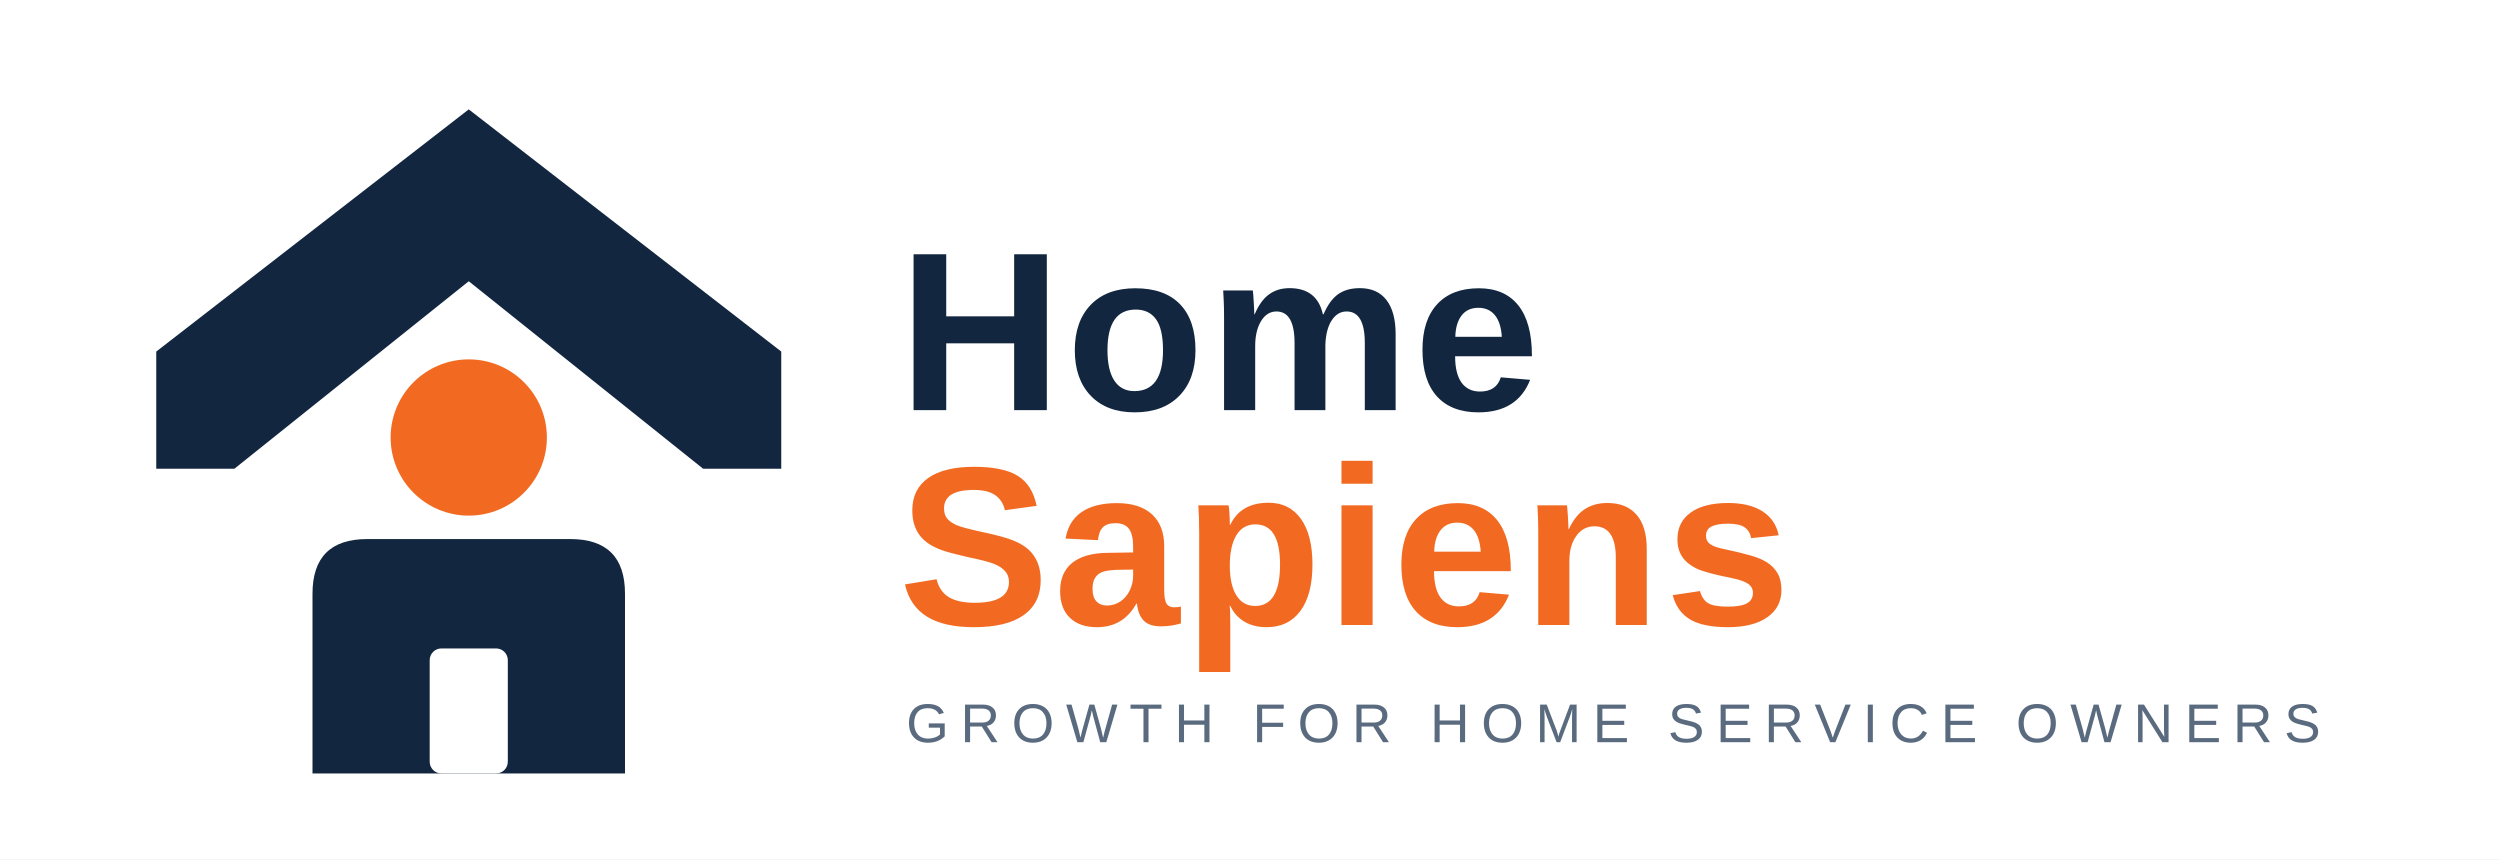
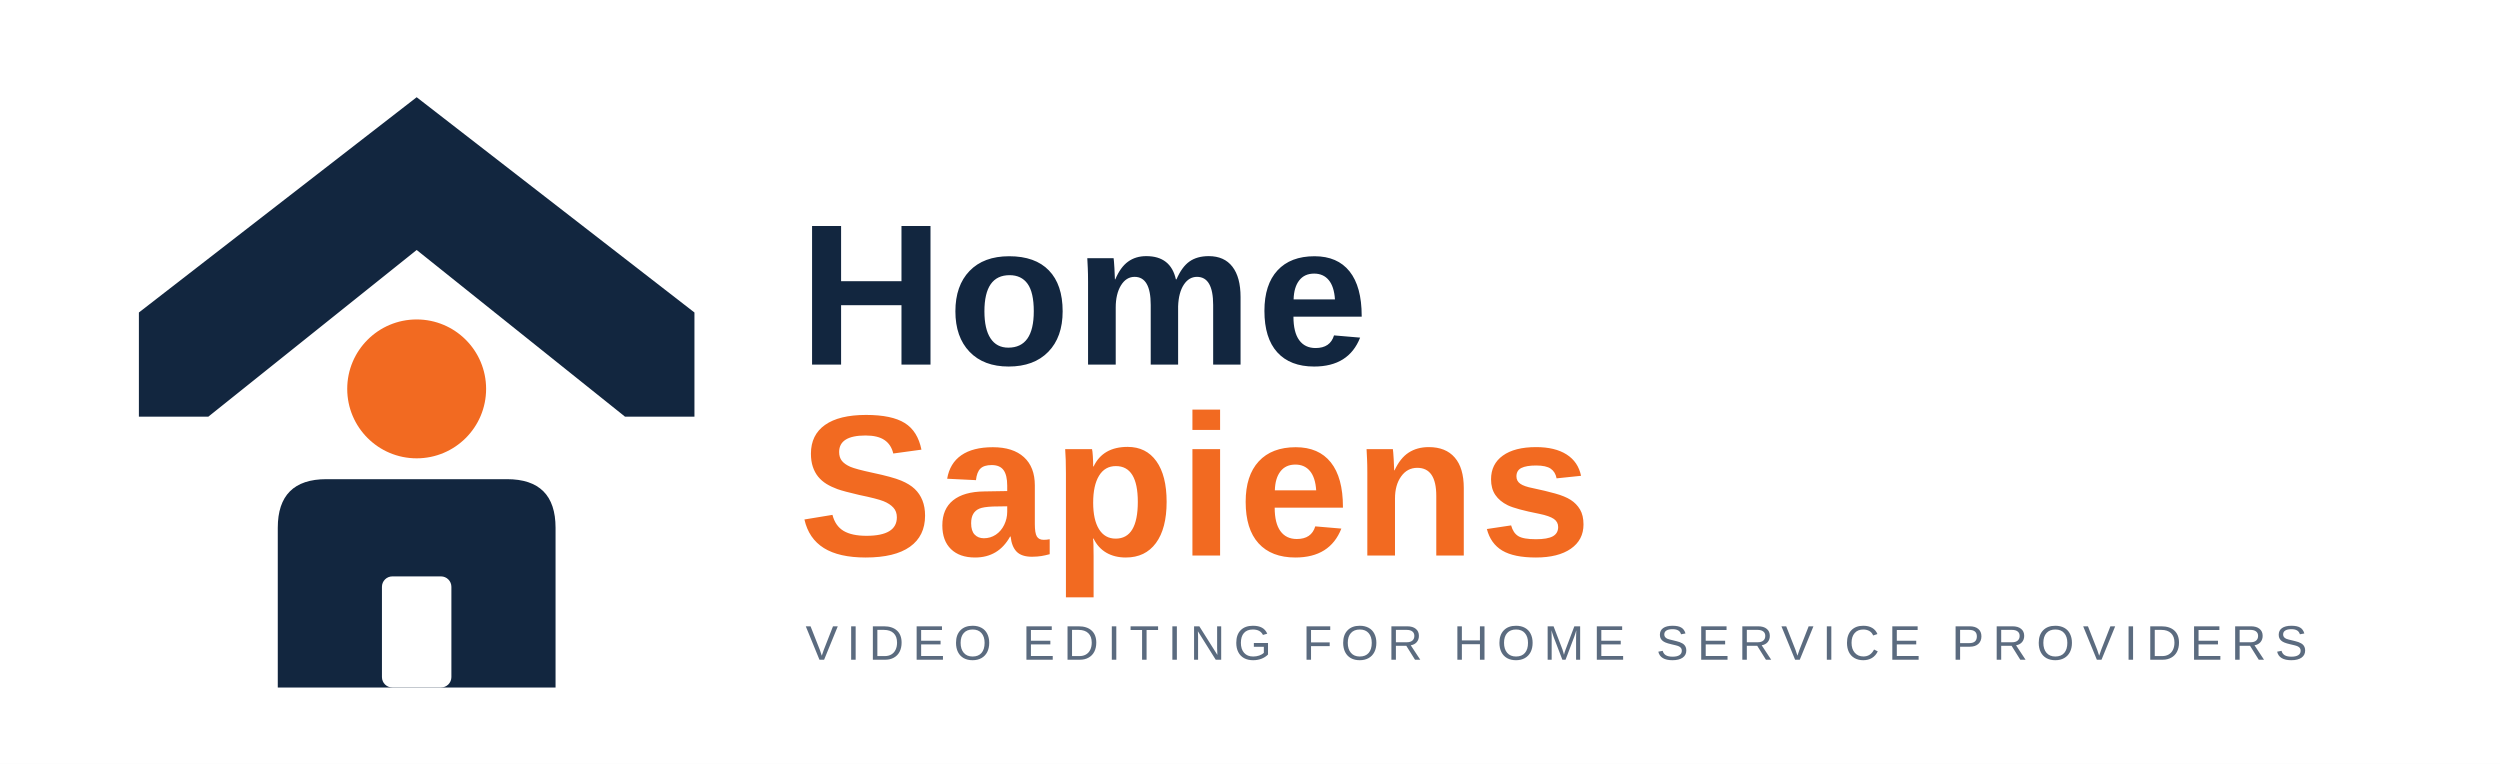
- <svg xmlns="http://www.w3.org/2000/svg" viewBox="0 0 640 220" width="640" height="220">
-   <rect width="640" height="220" fill="#ffffff" />
+ <svg xmlns="http://www.w3.org/2000/svg" viewBox="0 0 720 220" width="720" height="220">
+   <rect width="720" height="220" fill="#ffffff" />
  <g transform="translate(30,20)">
    <path d="M90 8 L170 70 L170 100 L150 100 L90 52 L30 100 L10 100 L10 70 Z" fill="#12263f" />
    <circle cx="90" cy="92" r="20" fill="#f26a21" />
    <path d="M50 178 L50 132 Q50 118 64 118 L116 118 Q130 118 130 132 L130 178 Z" fill="#12263f" />
    <rect x="80" y="146" width="20" height="32" rx="3" fill="#ffffff" />
  </g>
  <text x="230" y="105" font-family="Poppins, 'Segoe UI', Arial, sans-serif" font-size="58" font-weight="700" fill="#12263f" letter-spacing="1">Home</text>
  <text x="230" y="160" font-family="Poppins, 'Segoe UI', Arial, sans-serif" font-size="58" font-weight="700" fill="#f26a21" letter-spacing="1">Sapiens</text>
-   <text x="232" y="190" font-family="Poppins, 'Segoe UI', Arial, sans-serif" font-size="14" font-weight="500" fill="#5b6b7f" letter-spacing="3">GROWTH FOR HOME SERVICE OWNERS</text>
+   <text x="232" y="190" font-family="Poppins, 'Segoe UI', Arial, sans-serif" font-size="14" font-weight="500" fill="#5b6b7f" letter-spacing="2.5">VIDEO EDITING FOR HOME SERVICE PROVIDERS</text>
</svg>
